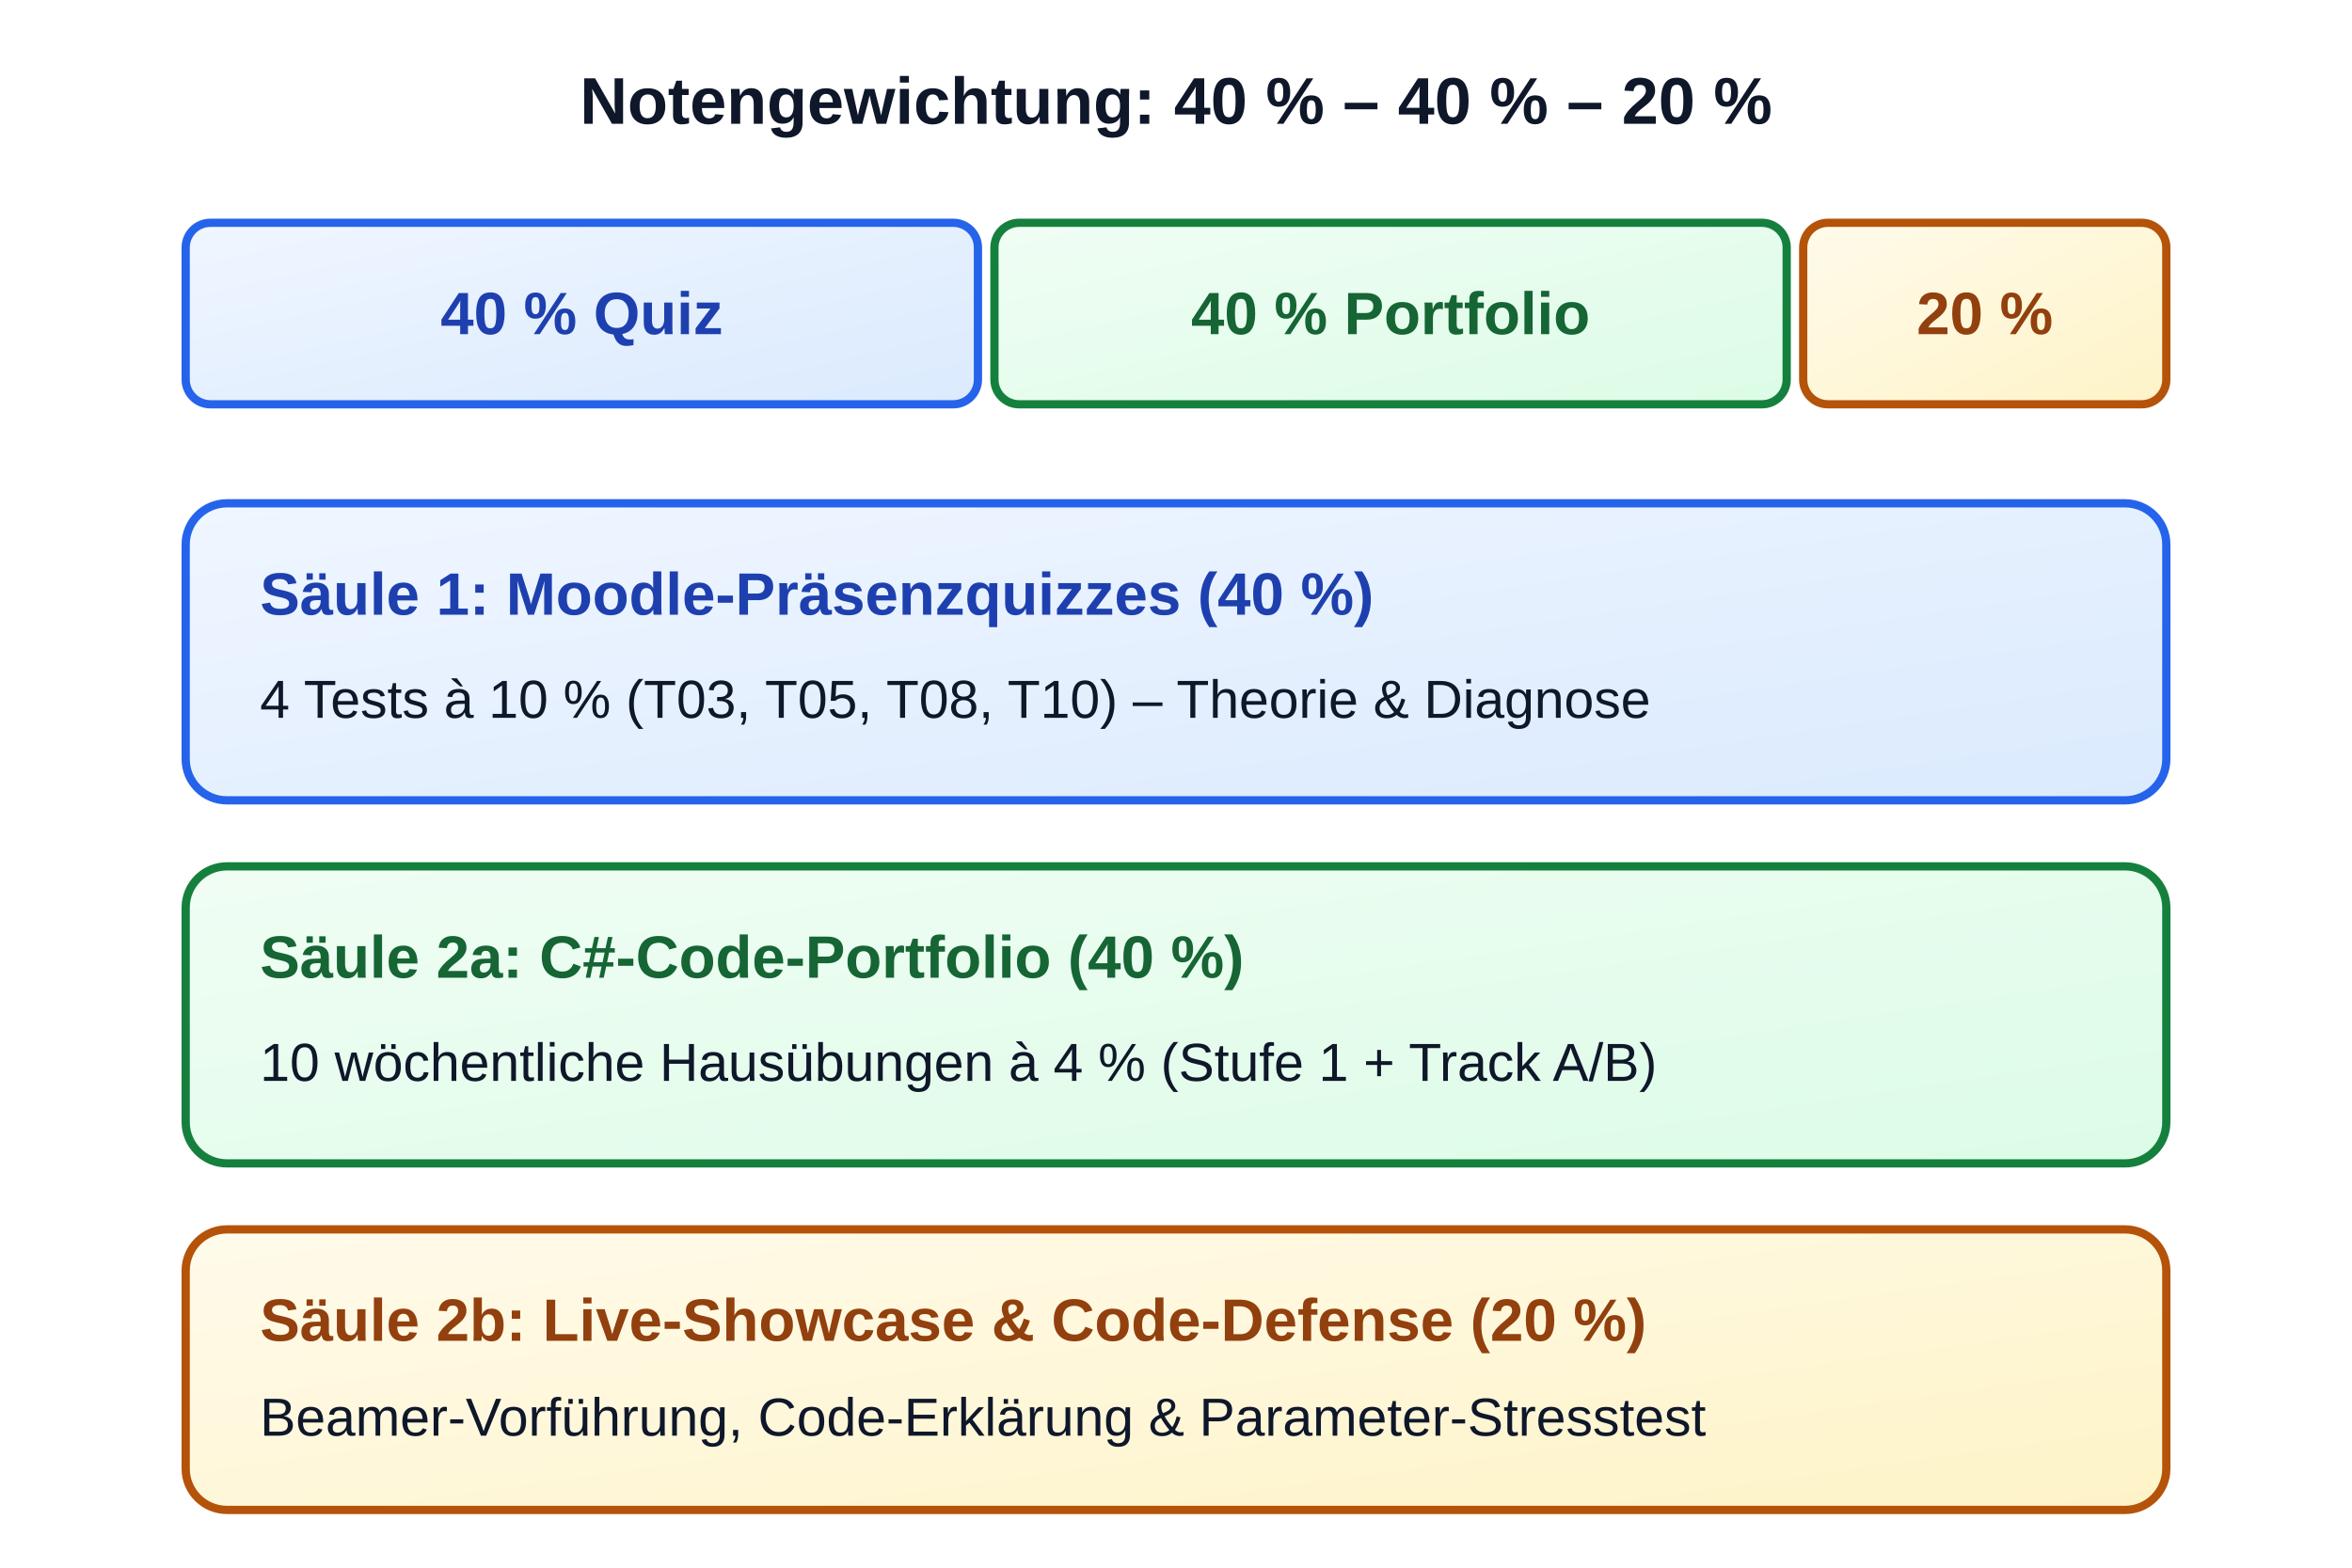
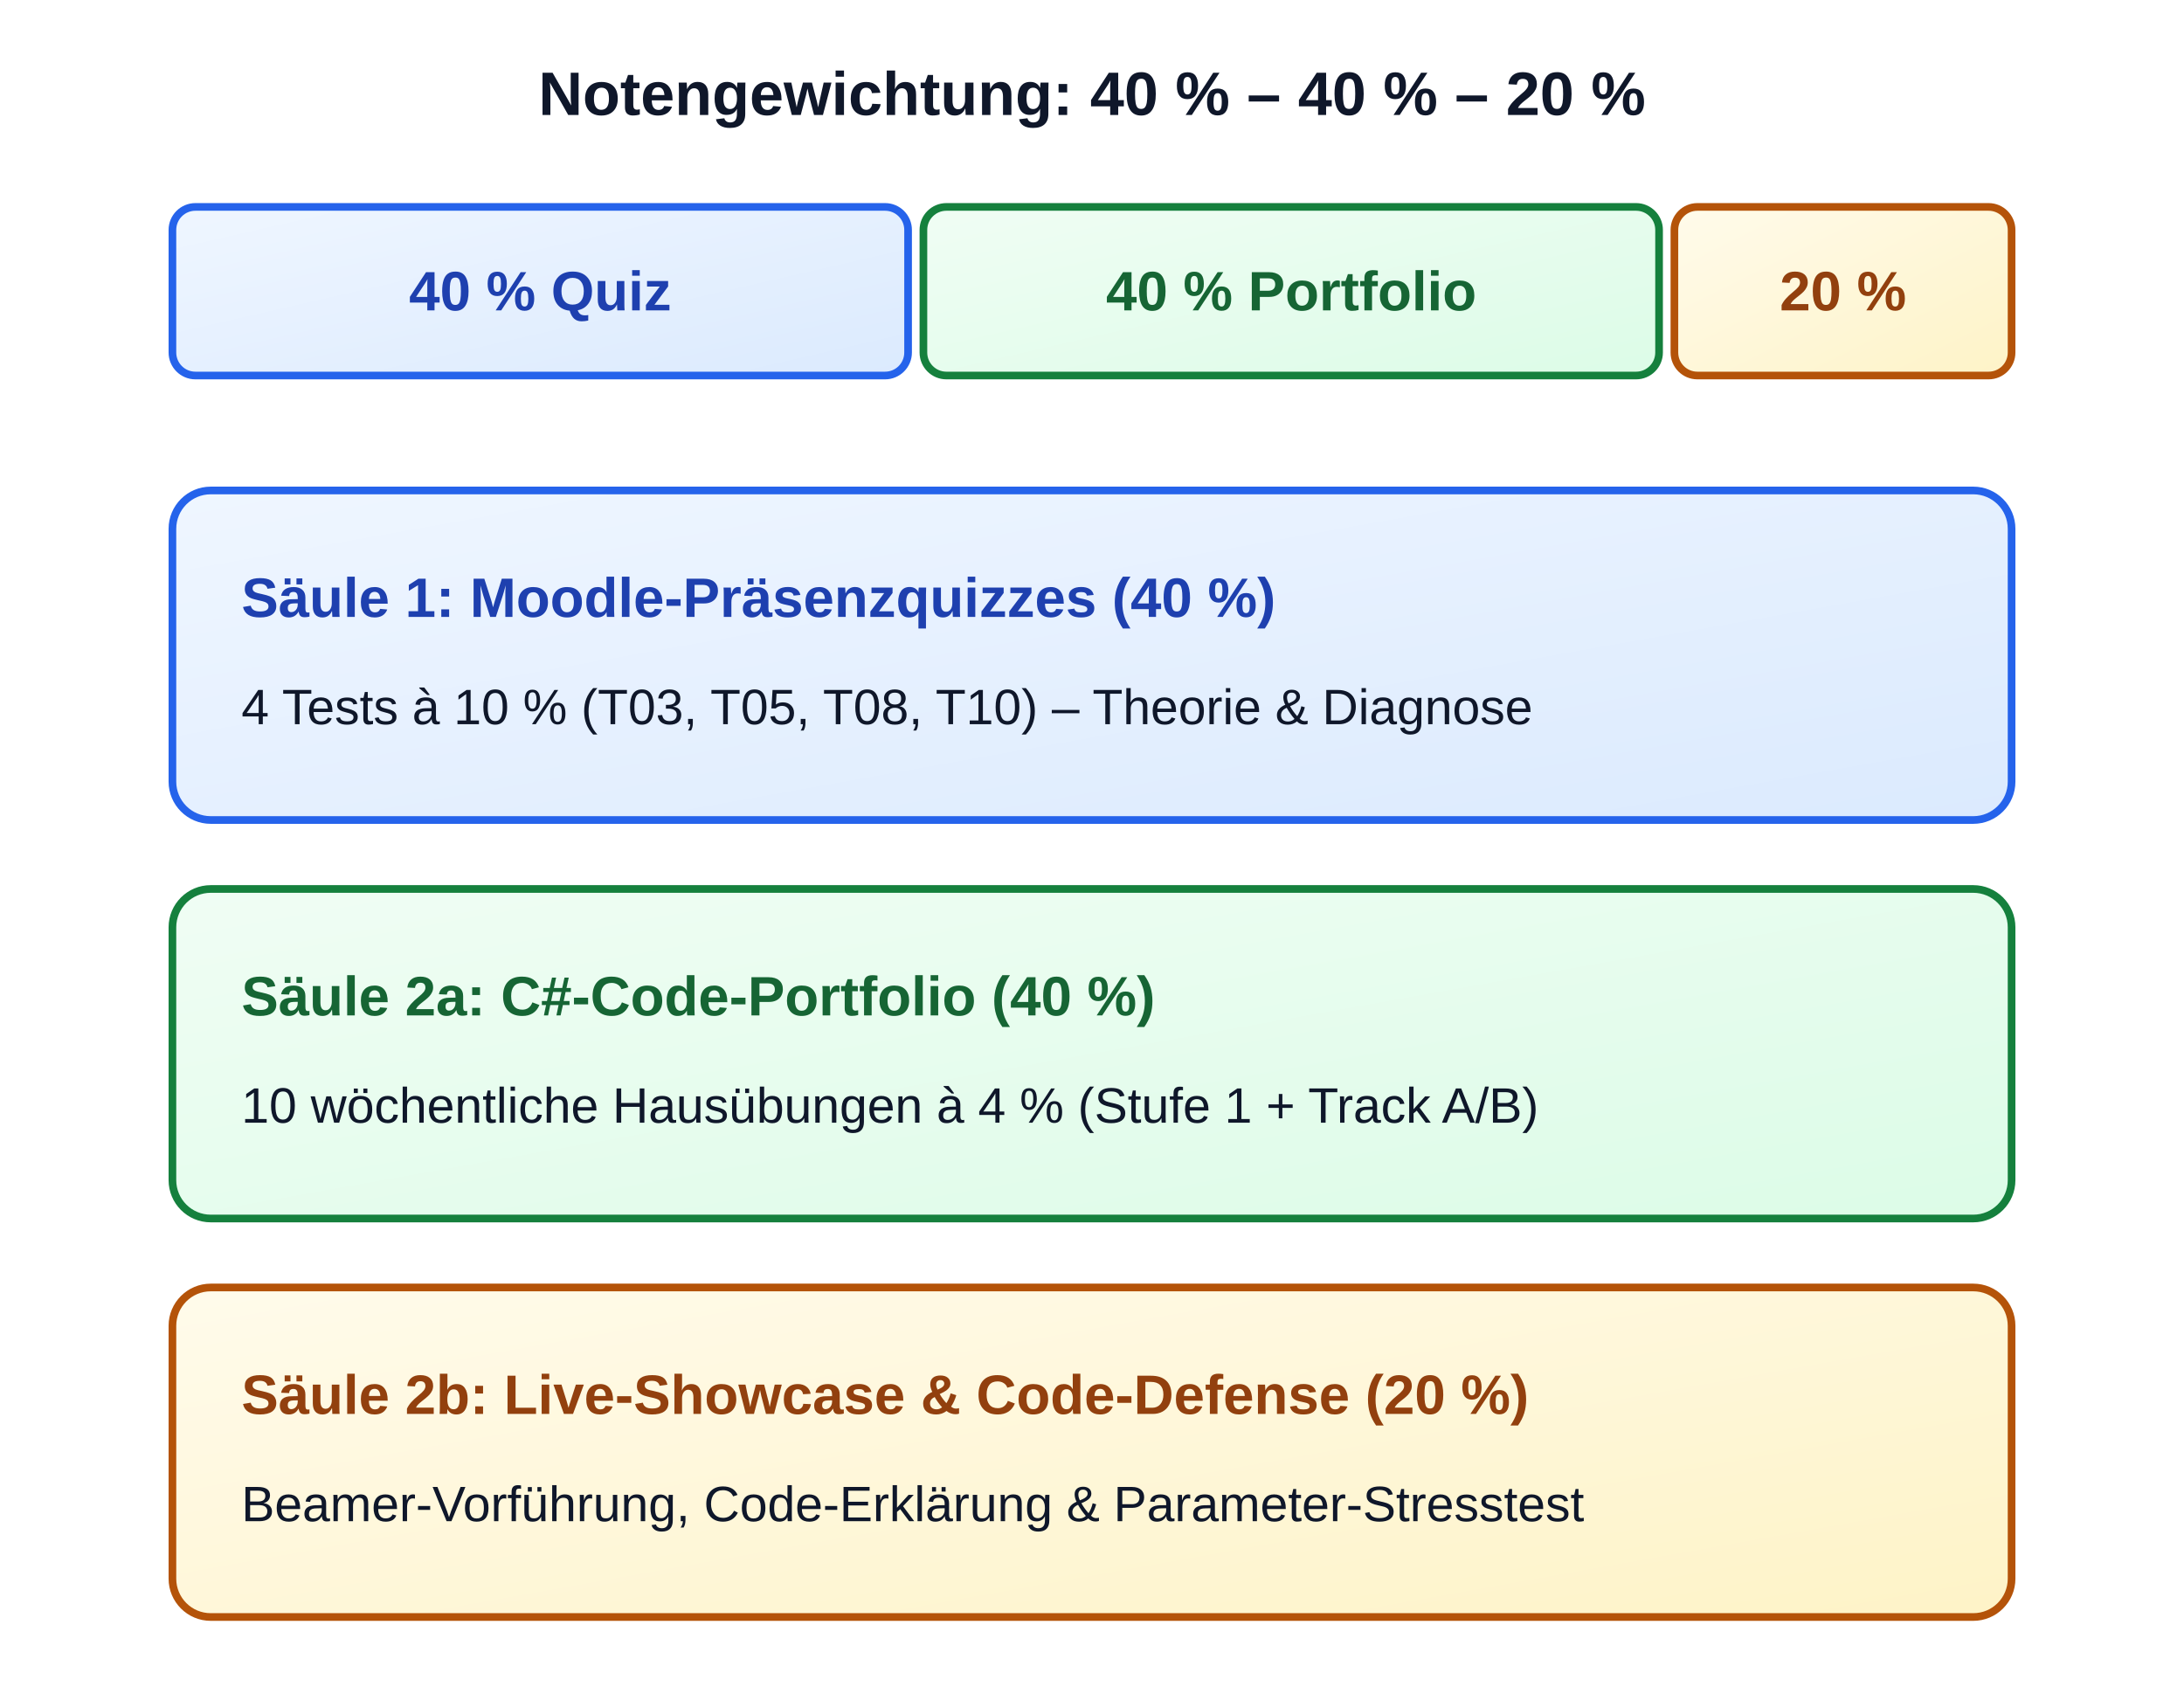
- <svg xmlns="http://www.w3.org/2000/svg" viewBox="-45 0 570 380" width="570" height="380">
+ <svg xmlns="http://www.w3.org/2000/svg" viewBox="-45 0 570 442" width="570" height="442">
  <defs>
    <linearGradient id="grad-sem-primary" x1="0%" y1="0%" x2="100%" y2="100%">
      <stop offset="0%" stop-color="#eff6ff" />
      <stop offset="100%" stop-color="#dbeafe" />
    </linearGradient>
    <linearGradient id="grad-sem-primary-fill" x1="0%" y1="0%" x2="100%" y2="100%">
      <stop offset="0%" stop-color="#2563eb" />
      <stop offset="100%" stop-color="#1d4ed8" />
    </linearGradient>
    <linearGradient id="grad-sem-success" x1="0%" y1="0%" x2="100%" y2="100%">
      <stop offset="0%" stop-color="#f0fdf4" />
      <stop offset="100%" stop-color="#dcfce7" />
    </linearGradient>
    <linearGradient id="grad-sem-success-fill" x1="0%" y1="0%" x2="100%" y2="100%">
      <stop offset="0%" stop-color="#15803d" />
      <stop offset="100%" stop-color="#166534" />
    </linearGradient>
    <linearGradient id="grad-sem-warning" x1="0%" y1="0%" x2="100%" y2="100%">
      <stop offset="0%" stop-color="#fffbeb" />
      <stop offset="100%" stop-color="#fef3c7" />
    </linearGradient>
    <linearGradient id="grad-sem-warning-fill" x1="0%" y1="0%" x2="100%" y2="100%">
      <stop offset="0%" stop-color="#b45309" />
      <stop offset="100%" stop-color="#92400e" />
    </linearGradient>
    <linearGradient id="grad-sem-neutral" x1="0%" y1="0%" x2="100%" y2="100%">
      <stop offset="0%" stop-color="#ffffff" />
      <stop offset="100%" stop-color="#f8fafc" />
    </linearGradient>
    <linearGradient id="grad-sem-neutral-fill" x1="0%" y1="0%" x2="100%" y2="100%">
      <stop offset="0%" stop-color="#334155" />
      <stop offset="100%" stop-color="#1e293b" />
    </linearGradient>
  </defs>
  <style>
    /* @svg-palette:start */
      .sem-primary { fill: url(#grad-sem-primary); stroke: #2563eb; }
      .sem-primary-bg { fill: url(#grad-sem-primary); stroke: none; }
      .sem-primary-stroke { stroke: #2563eb; }
      .sem-primary-fill { fill: url(#grad-sem-primary-fill); }
      .sem-primary-text { fill: #1e40af; }
      .sem-success { fill: url(#grad-sem-success); stroke: #15803d; }
      .sem-success-bg { fill: url(#grad-sem-success); stroke: none; }
      .sem-success-stroke { stroke: #15803d; }
      .sem-success-fill { fill: url(#grad-sem-success-fill); }
      .sem-success-text { fill: #166534; }
      .sem-warning { fill: url(#grad-sem-warning); stroke: #b45309; }
      .sem-warning-bg { fill: url(#grad-sem-warning); stroke: none; }
      .sem-warning-stroke { stroke: #b45309; }
      .sem-warning-fill { fill: url(#grad-sem-warning-fill); }
      .sem-warning-text { fill: #92400e; }
      .sem-neutral { fill: url(#grad-sem-neutral); stroke: #334155; }
      .sem-neutral-bg { fill: url(#grad-sem-neutral); stroke: none; }
      .sem-neutral-stroke { stroke: #334155; }
      .sem-neutral-fill { fill: url(#grad-sem-neutral-fill); }
      .sem-neutral-text { fill: #0f172a; }
      /* @svg-palette:end */
    .hdr { font-family: 'Segoe UI', Arial, sans-serif; font-size: 16px; font-weight: bold; }
    .lbl { font-family: 'Segoe UI', Arial, sans-serif; font-size: 14.5px; font-weight: bold; }
    .sub { font-family: 'Segoe UI', Arial, sans-serif; font-size: 13px; }
  </style>
  <text x="240" y="30" text-anchor="middle" class="hdr sem-neutral-text">Notengewichtung: 40 % – 40 % – 20 %</text>
  <rect x="0" y="54" width="192" height="44" rx="6" stroke-width="2" class="sem-primary" />
  <text x="96" y="81" text-anchor="middle" class="lbl sem-primary-text">40 % Quiz</text>
  <rect x="196" y="54" width="192" height="44" rx="6" stroke-width="2" class="sem-success" />
  <text x="292" y="81" text-anchor="middle" class="lbl sem-success-text">40 % Portfolio</text>
  <rect x="392" y="54" width="88" height="44" rx="6" stroke-width="2" class="sem-warning" />
  <text x="436" y="81" text-anchor="middle" class="lbl sem-warning-text">20 %</text>
-   <rect x="0" y="122" width="480" height="72" rx="10" stroke-width="2" class="sem-primary" />
-   <text x="18" y="149" class="lbl sem-primary-text">Säule 1: Moodle-Präsenzquizzes (40 %)</text>
-   <text x="18" y="174" class="sub sem-neutral-text">4 Tests à 10 % (T03, T05, T08, T10) – Theorie &amp; Diagnose</text>
-   <rect x="0" y="210" width="480" height="72" rx="10" stroke-width="2" class="sem-success" />
-   <text x="18" y="237" class="lbl sem-success-text">Säule 2a: C#-Code-Portfolio (40 %)</text>
-   <text x="18" y="262" class="sub sem-neutral-text">10 wöchentliche Hausübungen à 4 % (Stufe 1 + Track A/B)</text>
-   <rect x="0" y="298" width="480" height="68" rx="10" stroke-width="2" class="sem-warning" />
-   <text x="18" y="325" class="lbl sem-warning-text">Säule 2b: Live-Showcase &amp; Code-Defense (20 %)</text>
-   <text x="18" y="348" class="sub sem-neutral-text">Beamer-Vorführung, Code-Erklärung &amp; Parameter-Stresstest</text>
+   <rect x="0" y="128" width="480" height="86" rx="10" stroke-width="2" class="sem-primary" />
+   <text x="18" y="161" class="lbl sem-primary-text">Säule 1: Moodle-Präsenzquizzes (40 %)</text>
+   <text x="18" y="189" class="sub sem-neutral-text">4 Tests à 10 % (T03, T05, T08, T10) – Theorie &amp; Diagnose</text>
+   <rect x="0" y="232" width="480" height="86" rx="10" stroke-width="2" class="sem-success" />
+   <text x="18" y="265" class="lbl sem-success-text">Säule 2a: C#-Code-Portfolio (40 %)</text>
+   <text x="18" y="293" class="sub sem-neutral-text">10 wöchentliche Hausübungen à 4 % (Stufe 1 + Track A/B)</text>
+   <rect x="0" y="336" width="480" height="86" rx="10" stroke-width="2" class="sem-warning" />
+   <text x="18" y="369" class="lbl sem-warning-text">Säule 2b: Live-Showcase &amp; Code-Defense (20 %)</text>
+   <text x="18" y="397" class="sub sem-neutral-text">Beamer-Vorführung, Code-Erklärung &amp; Parameter-Stresstest</text>
</svg>
